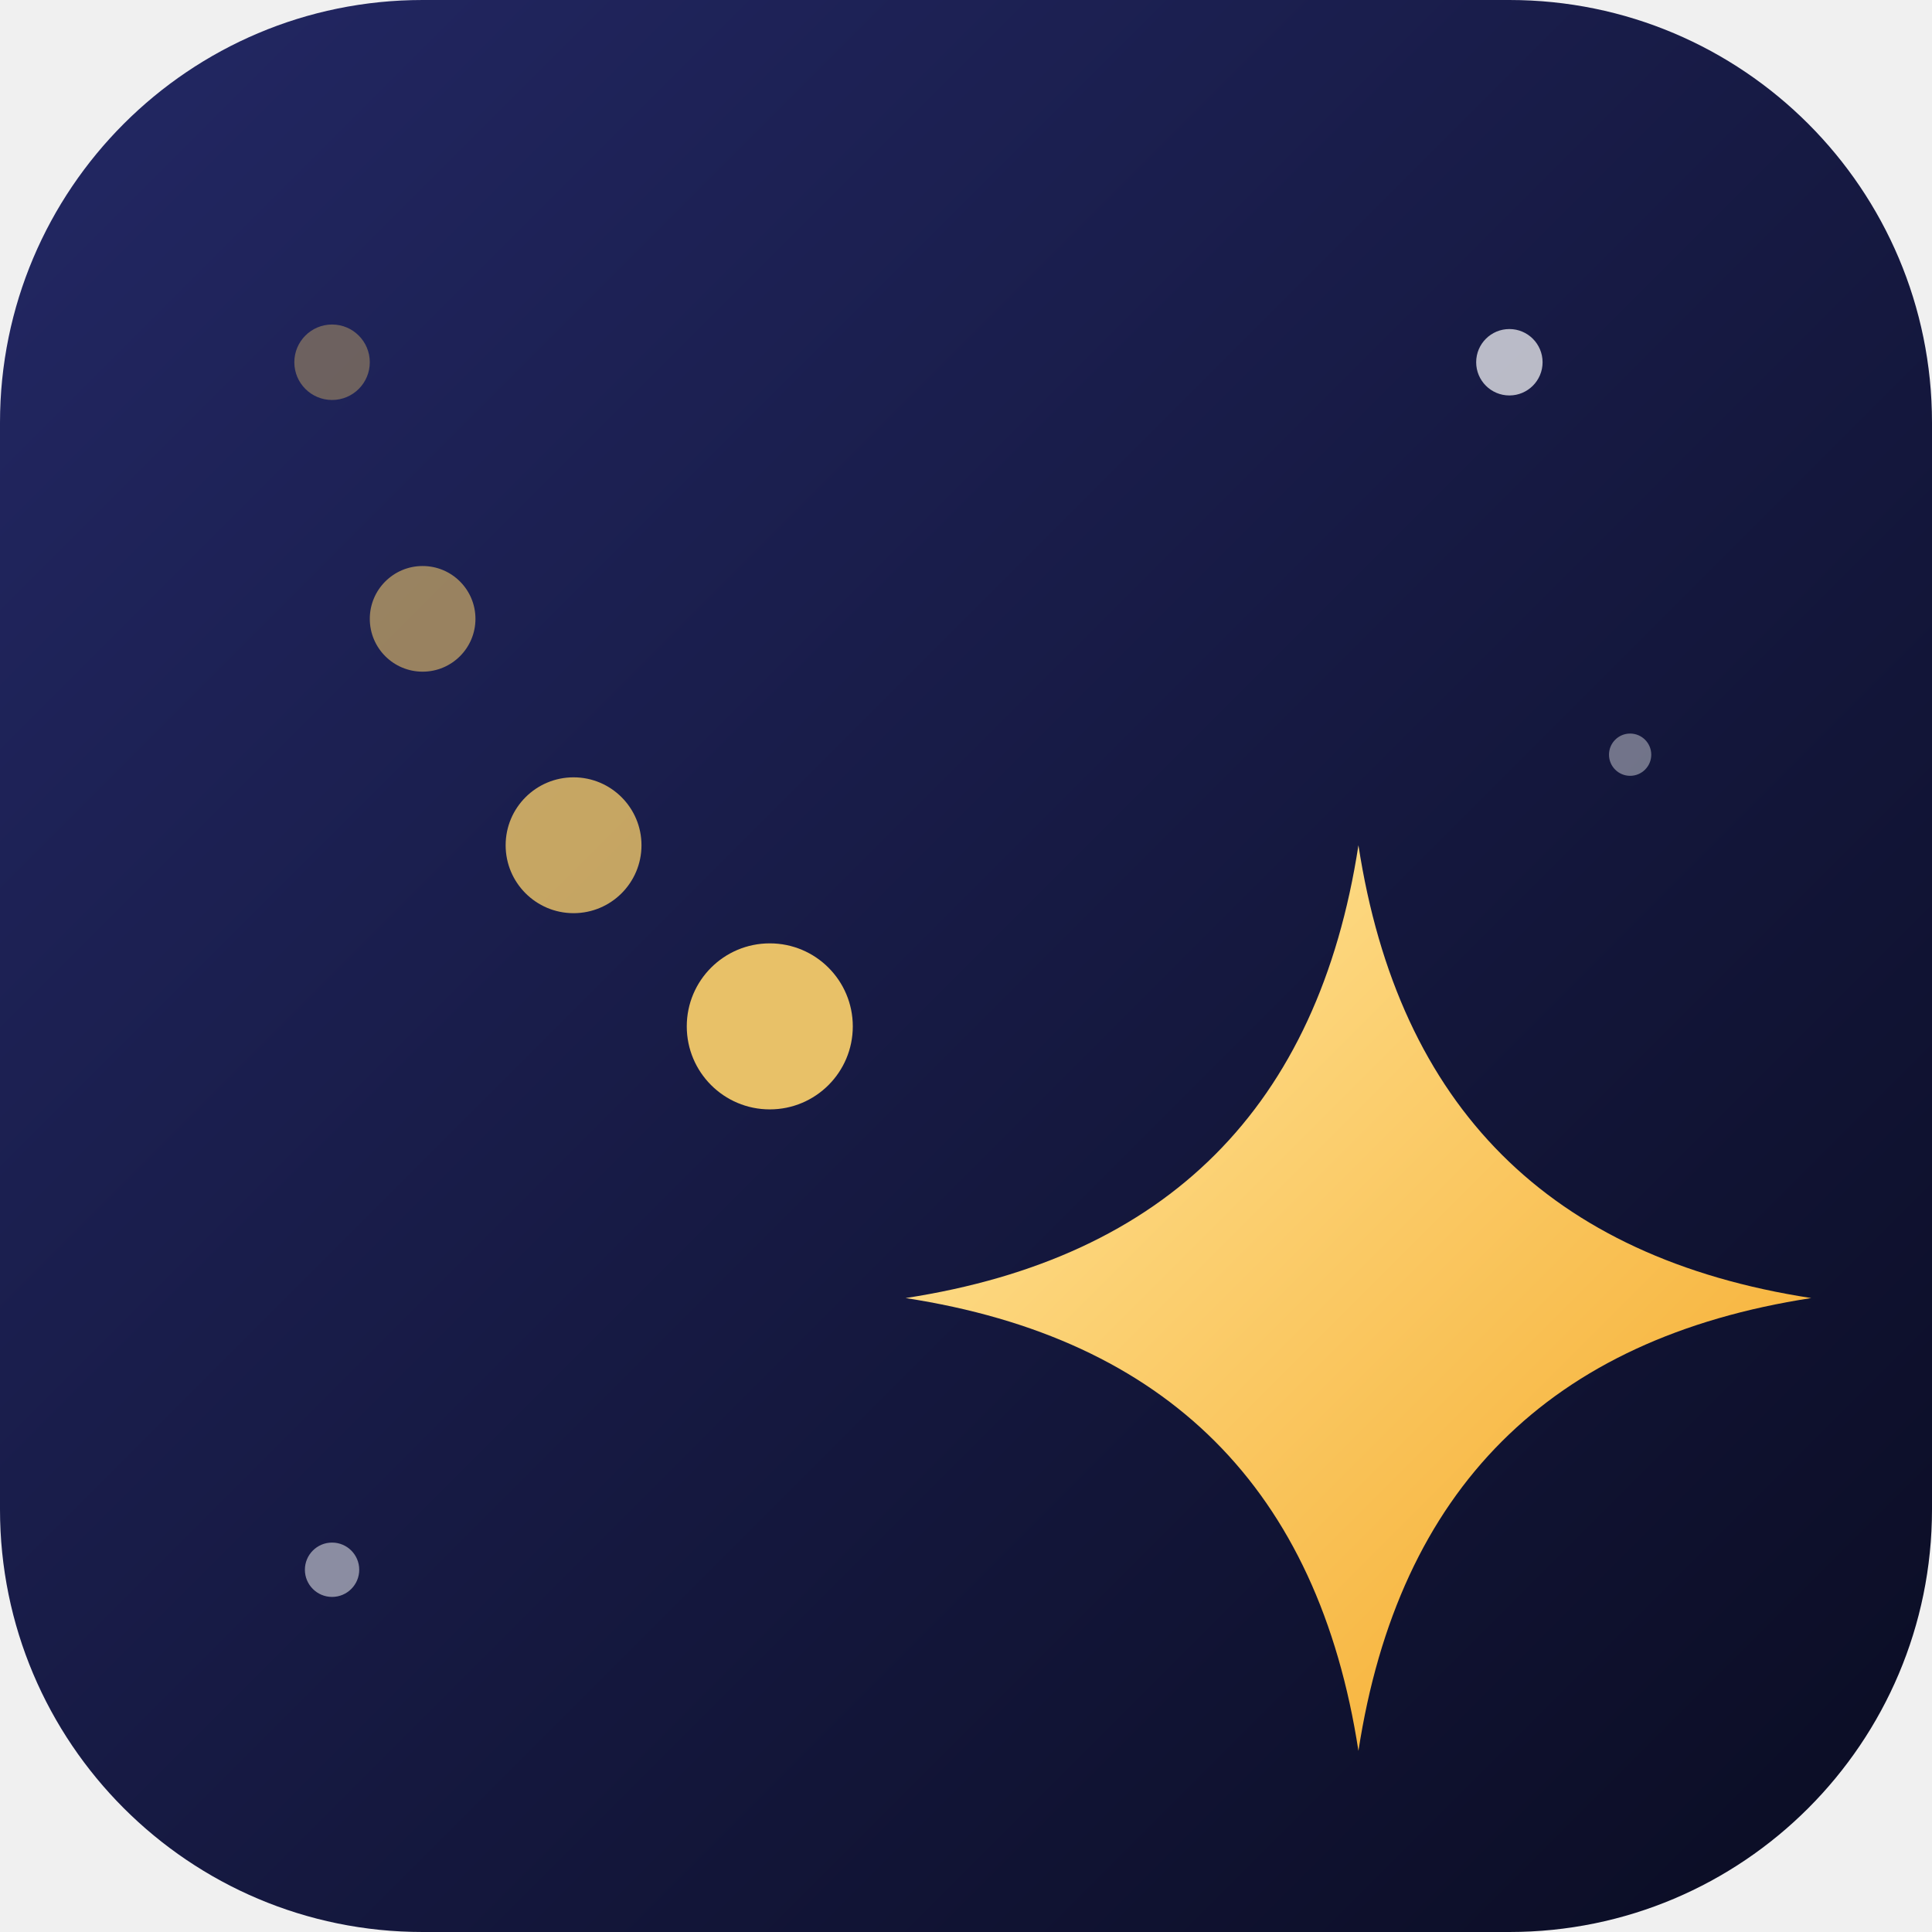
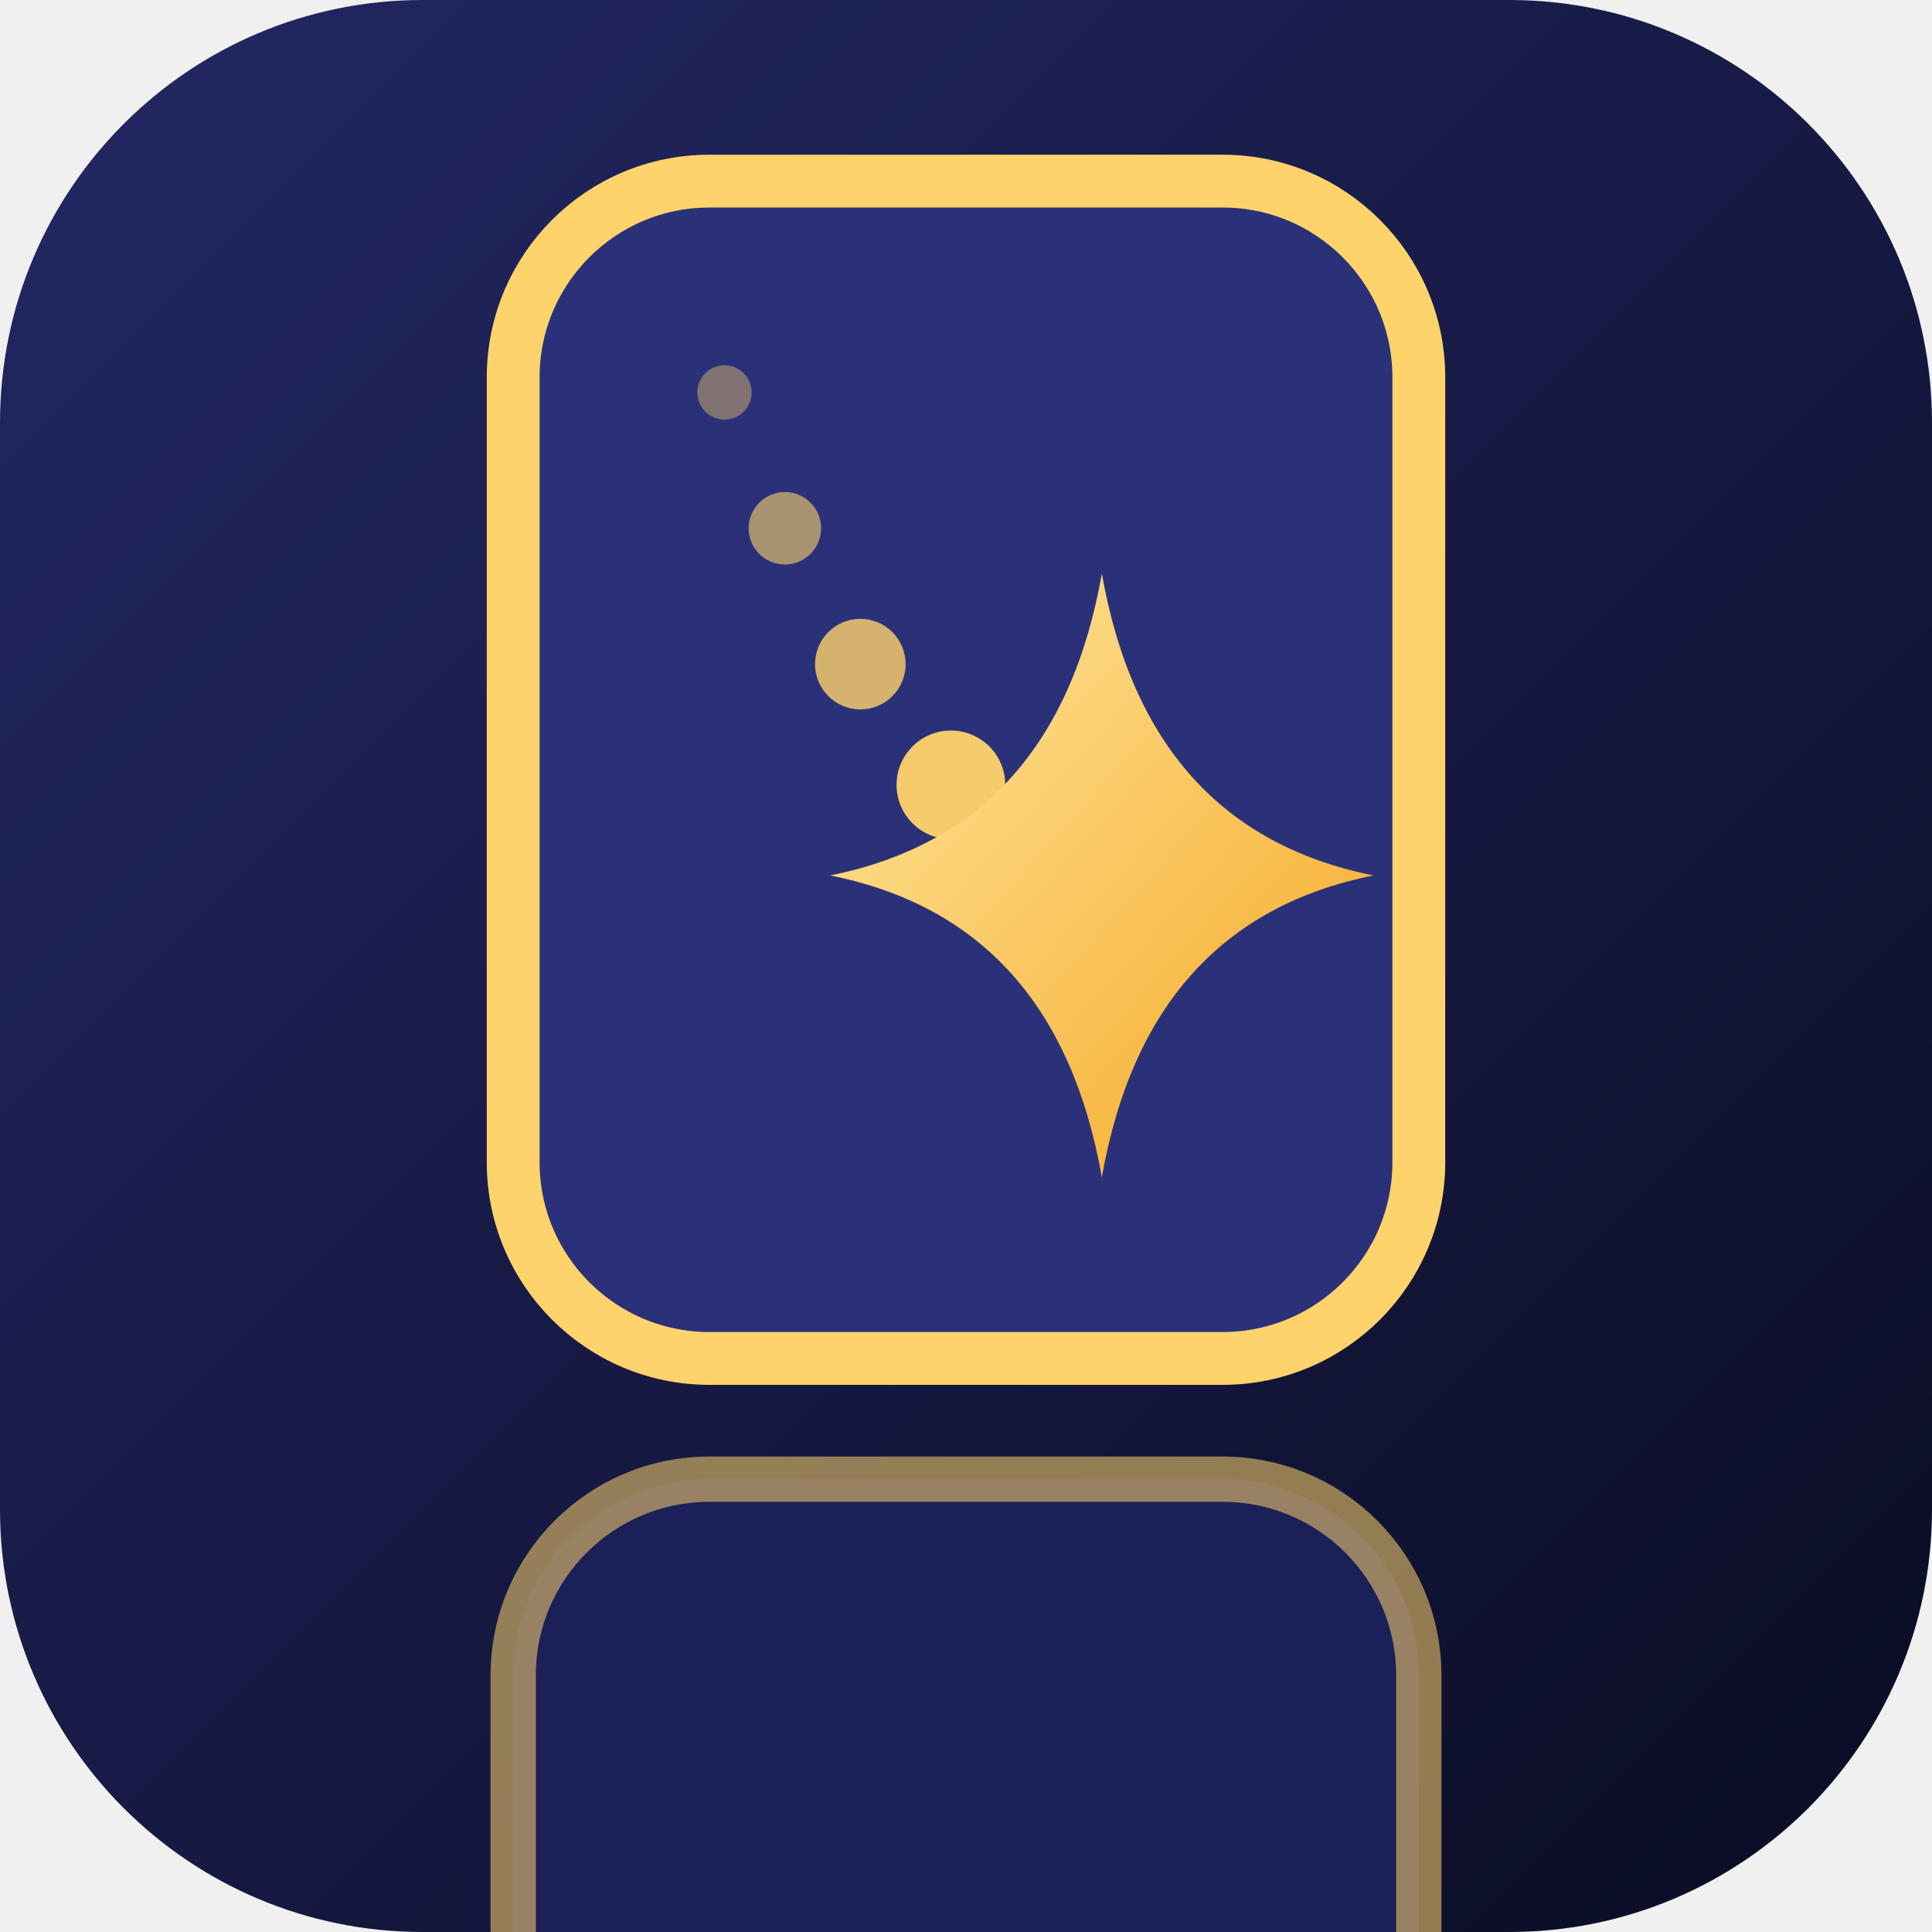
<svg xmlns="http://www.w3.org/2000/svg" viewBox="0 0 128 128" width="128" height="128">
  <defs>
    <linearGradient id="bg" x1="0" y1="0" x2="1" y2="1">
      <stop offset="0" stop-color="#232865" />
      <stop offset="1" stop-color="#0a0c22" />
    </linearGradient>
    <linearGradient id="gold" x1="0" y1="0" x2="1" y2="1">
      <stop offset="0" stop-color="#ffe9a0" />
      <stop offset="1" stop-color="#f5a623" />
    </linearGradient>
+     <clipPath id="clip">
+       <rect width="128" height="128" rx="28" />
+     </clipPath>
  </defs>
  <rect width="128" height="128" rx="28" fill="url(#bg)" />
-   <circle cx="100" cy="24" r="2.2" fill="#ffffff" opacity="0.7" />
-   <circle cx="22" cy="104" r="1.8" fill="#ffffff" opacity="0.5" />
-   <circle cx="108" cy="50" r="1.4" fill="#ffffff" opacity="0.4" />
-   <circle cx="22" cy="24" r="2.5" fill="#ffd36b" opacity="0.35" />
-   <circle cx="28" cy="41" r="3.5" fill="#ffd36b" opacity="0.55" />
-   <circle cx="38" cy="56" r="4.5" fill="#ffd36b" opacity="0.75" />
-   <circle cx="51" cy="68" r="5.5" fill="#ffd36b" opacity="0.9" />
-   <path d="M90 56 Q94 82 120 86 Q94 90 90 116 Q86 90 60 86 Q86 82 90 56 Z" fill="url(#gold)" />
+   <g clip-path="url(#clip)">
+     <rect x="34" y="98" width="60" height="70" rx="13" fill="#1c2058" stroke="#ffd36b" stroke-opacity="0.55" stroke-width="3" />
+     <rect x="34" y="12" width="60" height="78" rx="13" fill="#2b3178" stroke="#ffd36b" stroke-width="3.5" />
+     <circle cx="48" cy="26" r="1.8" fill="#ffd36b" opacity="0.4" />
+     <circle cx="52" cy="35" r="2.4" fill="#ffd36b" opacity="0.6" />
+     <circle cx="57" cy="44" r="3" fill="#ffd36b" opacity="0.8" />
+     <circle cx="63" cy="52" r="3.6" fill="#ffd36b" opacity="0.95" />
+     <path d="M76 44 Q79 61 94 64 Q79 67 76 84 Q73 67 58 64 Q73 61 76 44 Z" fill="url(#gold)" transform="translate(-3 -6)" />
+   </g>
</svg>
